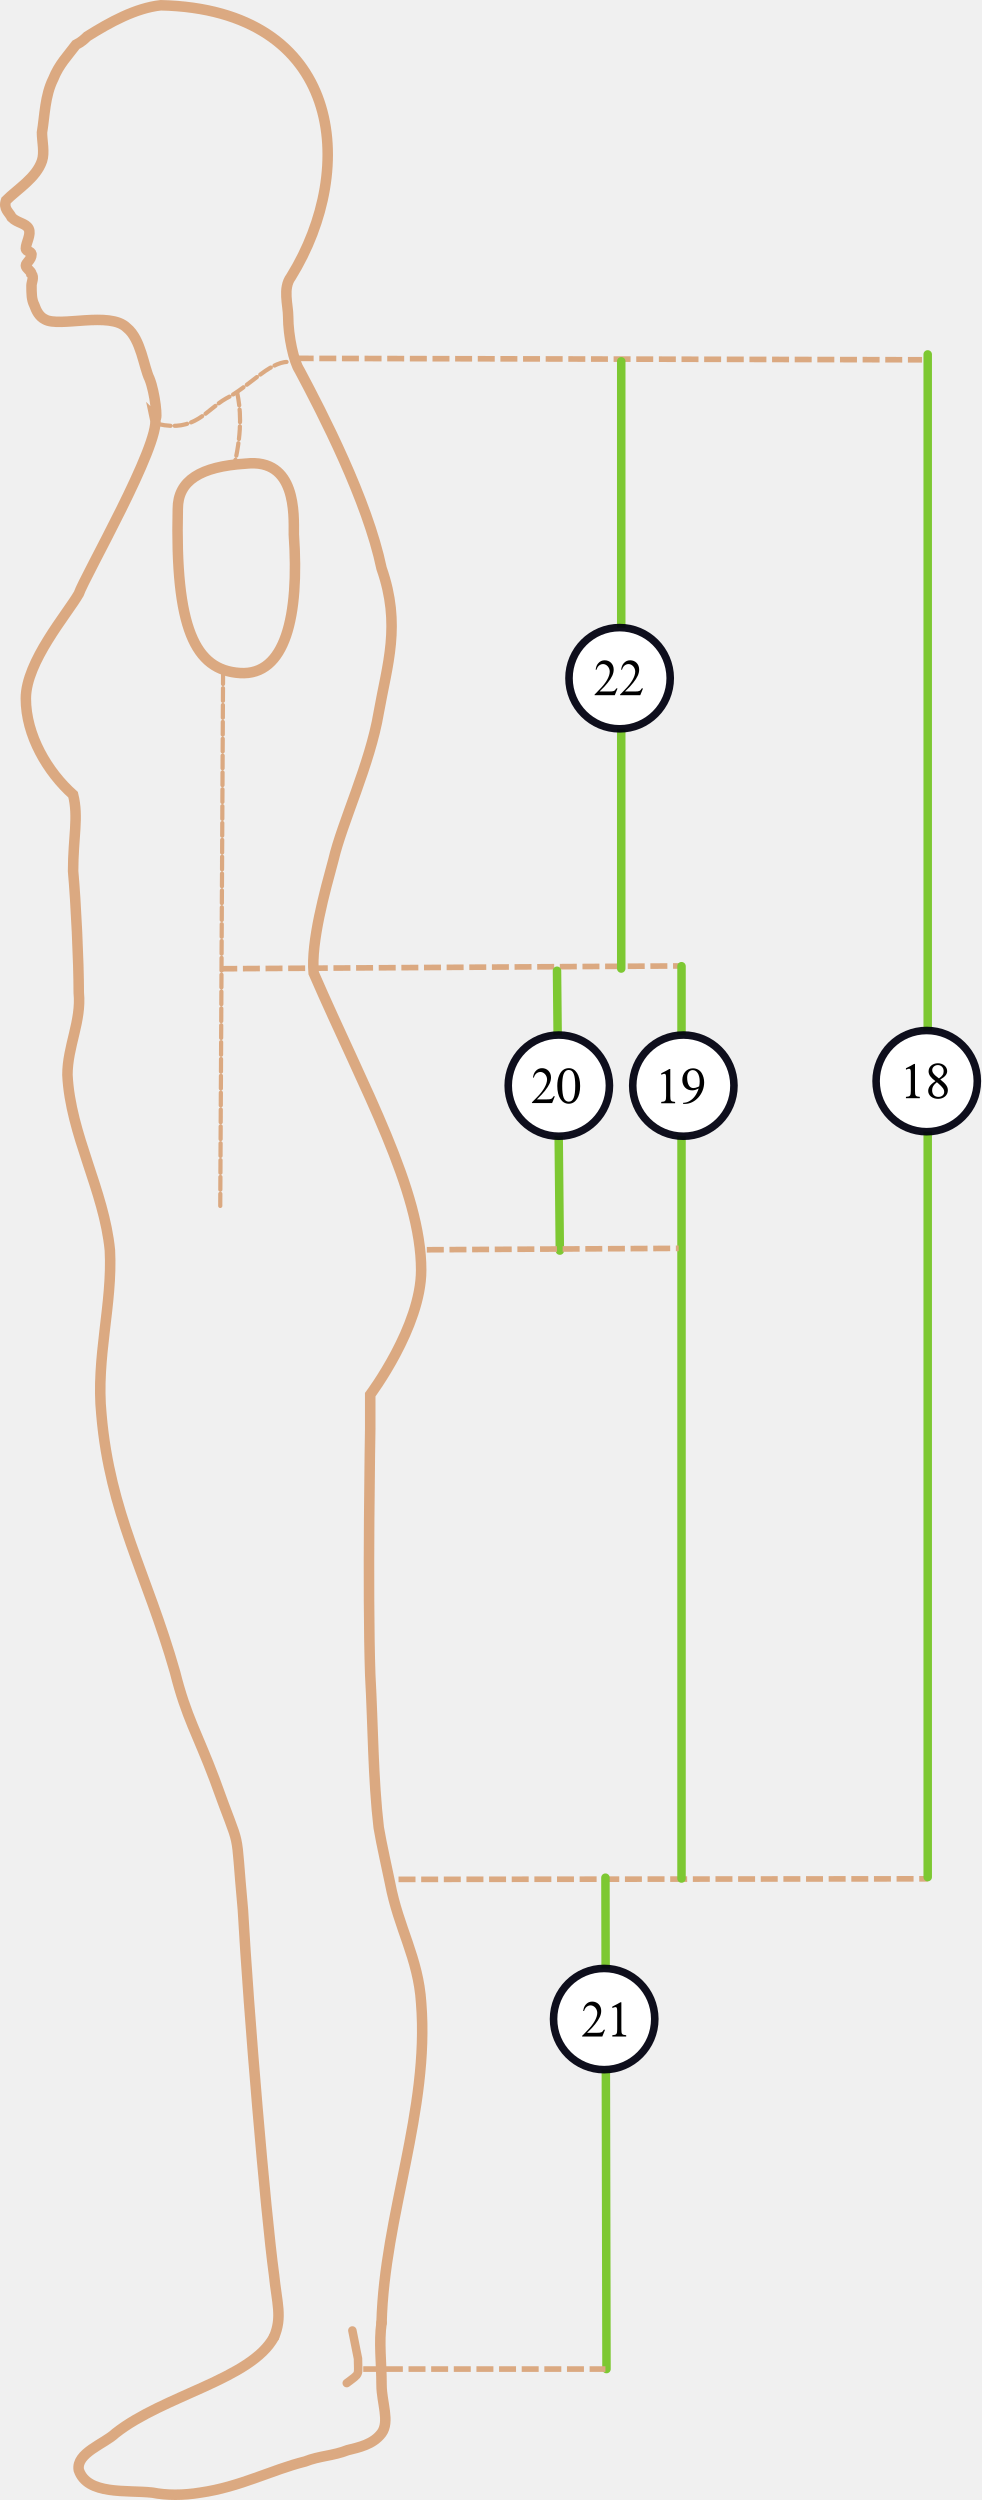
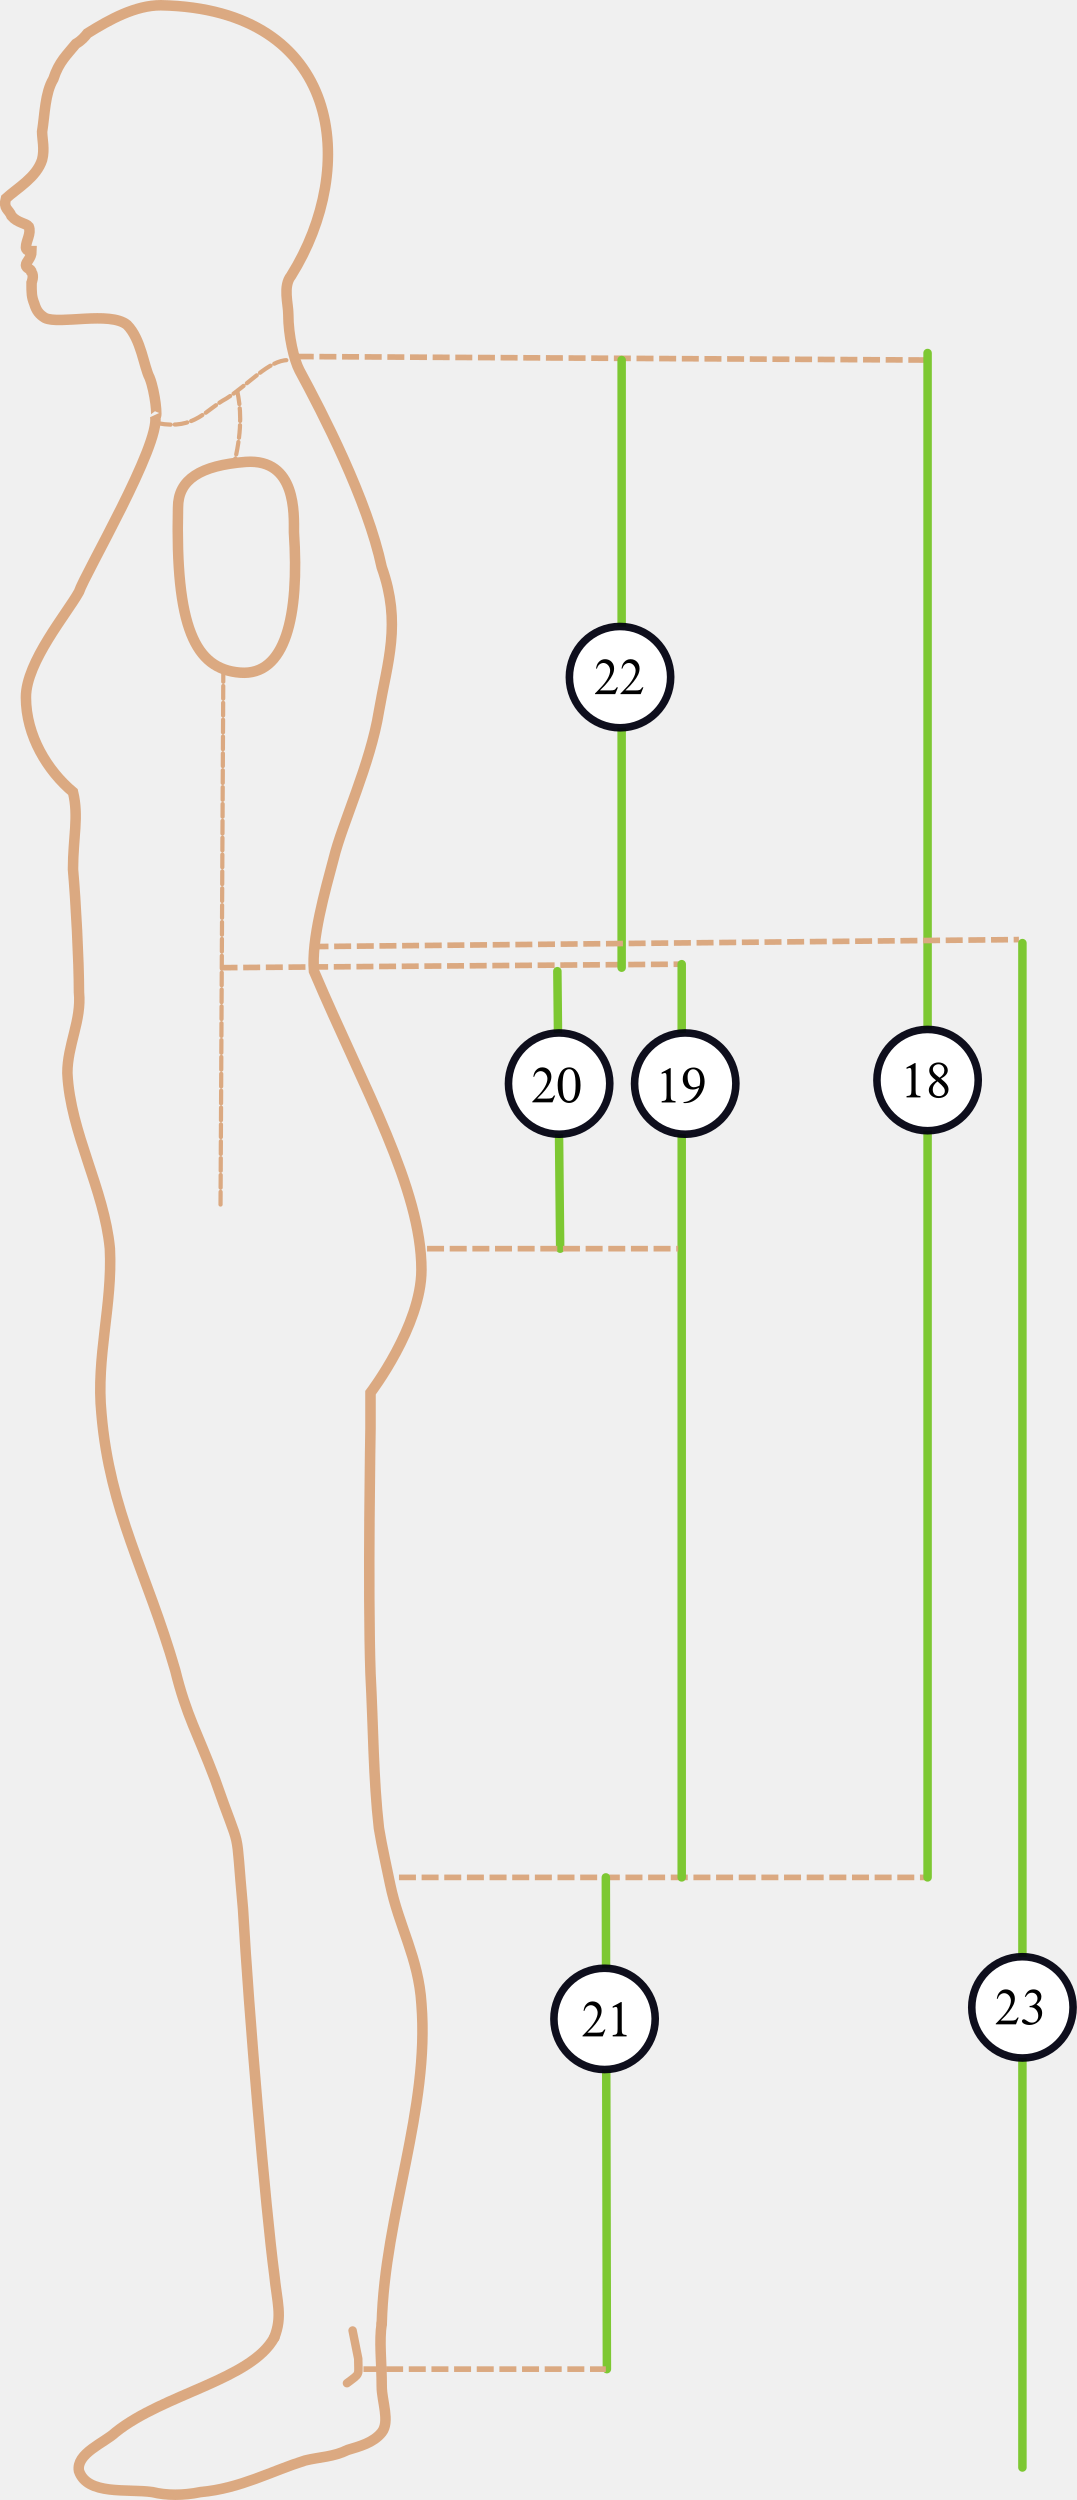
- <svg xmlns="http://www.w3.org/2000/svg" width="279.515" height="712.238" id="svg5309" version="1.1">
-   <defs id="defs5311" />
-   <g id="layer1" transform="translate(-200.2427,-127.6717)">
-     <g style="display:inline" id="g7295" transform="matrix(0.8062,0,0,0.8062,-595.6113,68.60985)">
-       <path id="path3833-4-0-8-2-6-6-9-6-7-1-9-9-4-7-9-3" d="m 1128,737.4 187,-0.2" style="fill:none;stroke:#dba981;stroke-width:2;stroke-linecap:butt;stroke-linejoin:miter;stroke-miterlimit:4;stroke-opacity:1;stroke-dasharray:6, 2;stroke-dashoffset:0" />
-       <path id="path3992-4-65-7" d="m 1043,223.1 c 13,3 17,-5 24,-9 8,-4 15,-12.8 22,-13" style="fill:none;stroke:#dba981;stroke-width:1.489;stroke-linecap:round;stroke-linejoin:round;stroke-miterlimit:4;stroke-opacity:1;stroke-dasharray:4.467, 1.489;stroke-dashoffset:0" />
-       <path id="path6025" d="m 1122,894.1 c -1,7 0,14 0,22 0,6 3,13 0,17 -3,4 -8,5 -12,6 -5,2 -10,2 -15,4 -12,3 -23,9 -37,11 -6,1 -12,1 -17,0 -9,-1 -23,1 -26,-8 -1,-6 9,-9.2 13,-13 17,-13.4 48,-19.1 56,-34" style="fill:none;stroke:#dba981;stroke-width:3.721;stroke-linecap:round;stroke-linejoin:miter;stroke-miterlimit:4;stroke-opacity:1;stroke-dasharray:none" />
-       <path id="path8572" d="m 1084,899.1 c 3,-7 1,-12 0,-22 -3,-22 -9,-93 -11,-129 -3,-32.2 0,-18 -10,-46 -6,-16 -10,-22 -14,-38 -10,-35 -23,-56 -26,-91 -2,-20 4,-39 3,-58 -2,-21 -14,-41 -15,-62 0,-10 5,-19 4,-29 0,-11 -1,-32 -2,-43 0,-12 2,-19 0,-27 -9,-8 -16.7,-21 -16.7,-34 0,-13 14.7,-30 18.7,-37 2,-6 29,-53 27,-62 1,1 0,-9 -2,-14 -2,-4 -3,-14 -8,-18 -6,-6 -24,0 -29,-3 -2,-1 -3,-3 -3.7,-5 -1,-2 -1,-4 -1,-7 0,-1 1,-3 0,-4 0,-1 -2,-2 -2,-3 0,-1 2,-2 2,-4 0,-1 -2,-1 -2,-2 0,-2 2,-5 1,-7 -1,-2 -4,-2 -6,-4 -1,-2 -3,-3 -2,-6 4,-4 10.7,-8 12.7,-14 1,-3 0,-7 0,-10 1,-6 1,-13 4,-19 2,-5.02 5,-8.02 8,-12.02 2,-1 3,-2 4,-2.96 8,-5 17,-10 26,-11 64,1.5 70,57.18 46,95.98 -3,4 -1,10 -1,14 0,7 2,16 4,19 8,15 24,46 29,70 7,20 2,34 -1,51 -3,18 -13,39 -16,52 -3,11 -8,29 -7,40 18,41.4 38,76.8 38,105 0,20 -18,44 -18,44 l 0,12 c 0,0 -1,57 0,87 1,18 1,37 3,54 1,6 3,14.6 4,19.6 3,16 10,26.4 11,42.4 3,38 -13,75 -14,113" style="fill:none;stroke:#dba981;stroke-width:3.721;stroke-linecap:round;stroke-linejoin:miter;stroke-miterlimit:4;stroke-opacity:1;stroke-dasharray:none" />
-       <path id="path3009-6-3-6" d="m 1050,253.1 c -1,42 6,57 22,58 16,1 21,-20 19,-49 0,-7 1,-27 -17,-25 -16,1 -24,6 -24,16 z" style="fill:none;stroke:#dba981;stroke-width:3.721;stroke-linecap:round;stroke-linejoin:miter;stroke-miterlimit:4;stroke-opacity:1;stroke-dasharray:none" />
-       <path id="path3992-4-9-7-2" d="m 1071,212.1 c 1,5 2,12.4 -1,25.4" style="fill:none;stroke:#dba981;stroke-width:1.489;stroke-linecap:round;stroke-linejoin:round;stroke-miterlimit:4;stroke-opacity:1;stroke-dasharray:4.467, 1.489;stroke-dashoffset:0" />
-       <path id="path3833-4-0-8-2-6-6-9-6-7-1-9-9-4-7-9-0" d="m 1092,199.9 221,0.5" style="fill:none;stroke:#dba981;stroke-width:2;stroke-linecap:butt;stroke-linejoin:miter;stroke-miterlimit:4;stroke-opacity:1;stroke-dasharray:6, 2;stroke-dashoffset:0" />
-       <path style="fill:none;stroke:#7dc832;stroke-width:3;stroke-linecap:round;stroke-linejoin:miter;stroke-miterlimit:4;stroke-opacity:1;stroke-dasharray:none;marker-start:url(#marker7359);marker-end:url(#marker7359)" d="m 1315,736.6 0,-538.1" id="path7494-1-6-3-5-8-3-9-5-7-2-4-60-0-3-9-7" />
-       <path style="color:#000000;fill:#ffffff;fill-opacity:1;stroke:#00000f;stroke-width:3;stroke-linecap:round;stroke-linejoin:miter;stroke-miterlimit:4;stroke-opacity:0.941;stroke-dasharray:none;stroke-dashoffset:0;marker:none;visibility:visible;display:inline;overflow:visible;enable-background:accumulate" id="path4050-8-0-9-9-5-9-1-2-36-7-2-2-7-7-3-9-3" d="m 77.75,50.32 c 0,11.046 -8.954,20 -20,20 -11.046,0 -20,-8.954 -20,-20 0,-11.046 8.954,-20 20,-20 11.005,0 19.943,8.891 20,19.896" transform="matrix(0.8943,0,0,0.8943,1263,410.3)" />
-       <text xml:space="preserve" style="font-size:18px;font-style:normal;font-variant:normal;font-weight:normal;font-stretch:normal;text-align:start;line-height:125%;letter-spacing:0px;word-spacing:0px;writing-mode:lr-tb;text-anchor:start;fill:#000000;fill-opacity:1;stroke:none;font-family:Standard Symbols L;-inkscape-font-specification:Standard Symbols L" x="1305.2" y="461.336" id="text16558-2">
-         <tspan id="tspan16560-2" x="1305.2" y="461.336">18</tspan>
-       </text>
-       <path id="path3833-4-0-8-2-6-6-9-6-7-1-9-9-4-7-9-1" d="m 1065,415.6 163,-1" style="fill:none;stroke:#dba981;stroke-width:2;stroke-linecap:butt;stroke-linejoin:miter;stroke-miterlimit:4;stroke-opacity:1;stroke-dasharray:6, 2;stroke-dashoffset:0" />
-       <path style="fill:none;stroke:#7dc832;stroke-width:3;stroke-linecap:round;stroke-linejoin:miter;stroke-miterlimit:4;stroke-opacity:1;stroke-dasharray:none;marker-start:url(#marker7359);marker-end:url(#marker7359)" d="m 1228,737.1 0,-322.4" id="path7494-1-6-3-5-8-3-9-5-7-2-4-60-0-3-9-7-9" />
-       <path style="color:#000000;fill:#ffffff;fill-opacity:1;stroke:#00000f;stroke-width:3;stroke-linecap:round;stroke-linejoin:miter;stroke-miterlimit:4;stroke-opacity:0.941;stroke-dasharray:none;stroke-dashoffset:0;marker:none;visibility:visible;display:inline;overflow:visible;enable-background:accumulate" id="path4050-8-0-9-9-5-9-1-2-36-7-2-2-7-7-3-9-3-9" d="m 77.75,50.32 c 0,11.046 -8.954,20 -20,20 -11.046,0 -20,-8.954 -20,-20 0,-11.046 8.954,-20 20,-20 11.005,0 19.943,8.891 20,19.896" transform="matrix(0.8943,0,0,0.8943,1177,411.9)" />
-       <text xml:space="preserve" style="font-size:18px;font-style:normal;font-variant:normal;font-weight:normal;font-stretch:normal;text-align:start;line-height:125%;letter-spacing:0px;word-spacing:0px;writing-mode:lr-tb;text-anchor:start;fill:#000000;fill-opacity:1;stroke:none;font-family:Standard Symbols L;-inkscape-font-specification:Standard Symbols L" x="1218.722" y="463.125" id="text16558-2-2">
-         <tspan id="tspan16560-2-6" x="1218.722" y="463.125">19</tspan>
-       </text>
-       <path id="path3833-4-0-8-2-6-35-8-8" d="m 1066,310.5 -1,188.9" style="fill:none;stroke:#dba981;stroke-width:1.489;stroke-linecap:round;stroke-linejoin:miter;stroke-miterlimit:4;stroke-opacity:1;stroke-dasharray:4.467, 1.489;stroke-dashoffset:0;display:inline" />
-       <path id="path7494-1-6-3-5-8-3-9-0-5-6" d="m 1185,515.2 -1,-98.9" style="fill:none;stroke:#7dc832;stroke-width:3;stroke-linecap:round;stroke-linejoin:miter;stroke-miterlimit:4;stroke-opacity:1;stroke-dasharray:none;marker-start:url(#marker7359);marker-end:url(#marker7359);display:inline" />
-       <path transform="matrix(0.8943,0,0,0.8943,1133,411.9)" d="m 77.75,50.32 c 0,11.046 -8.954,20 -20,20 -11.046,0 -20,-8.954 -20,-20 0,-11.046 8.954,-20 20,-20 11.005,0 19.943,8.891 20,19.896" id="path4050-8-0-9-9-5-9-72-8-7" style="color:#000000;fill:#ffffff;fill-opacity:1;stroke:#00000f;stroke-width:3;stroke-linecap:round;stroke-linejoin:miter;stroke-miterlimit:4;stroke-opacity:0.941;stroke-dasharray:none;stroke-dashoffset:0;marker:none;visibility:visible;display:inline;overflow:visible;enable-background:accumulate" />
-       <text xml:space="preserve" style="font-size:18px;font-style:normal;font-variant:normal;font-weight:normal;font-stretch:normal;text-align:start;line-height:125%;letter-spacing:0px;word-spacing:0px;writing-mode:lr-tb;text-anchor:start;fill:#000000;fill-opacity:1;stroke:none;display:inline;font-family:Standard Symbols L;-inkscape-font-specification:Standard Symbols L" x="1174.69" y="463.071" id="text9037-9">
-         <tspan id="tspan9039-4" x="1174.69" y="463.071">20</tspan>
-       </text>
-       <path id="path3833-4-0-8-2-6-6-9-6-7-1-9-9-4-7-9-1-8" d="m 1138,514.9 89,-0.5" style="fill:none;stroke:#dba981;stroke-width:2;stroke-linecap:butt;stroke-linejoin:miter;stroke-miterlimit:4;stroke-opacity:1;stroke-dasharray:6, 2;stroke-dashoffset:0;display:inline" />
-     </g>
-     <path id="path6129-6" d="m 300.629,791.61 1.6,8 c 0,5 0.8,4 -3.2,7" style="fill:none;stroke:#dba981;stroke-width:2.418;stroke-linecap:round;stroke-linejoin:miter;stroke-miterlimit:4;stroke-opacity:1;stroke-dasharray:none;display:inline" />
-     <path id="path7494-1-6-3-5-8-3-9-0-5-6-1" d="m 373.029,802.61 -0.3,-140" style="fill:none;stroke:#7dc832;stroke-width:2.419;stroke-linecap:round;stroke-linejoin:miter;stroke-miterlimit:4;stroke-opacity:1;stroke-dasharray:none;marker-start:url(#marker7359);marker-end:url(#marker7359);display:inline" />
-     <path transform="matrix(0.721,0,0,0.721,330.7287,666.6099)" d="m 77.75,50.32 c 0,11.046 -8.954,20 -20,20 -11.046,0 -20,-8.954 -20,-20 0,-11.046 8.954,-20 20,-20 11.005,0 19.943,8.891 20,19.896" id="path4050-8-0-9-9-5-9-72-8-7-8" style="color:#000000;fill:#ffffff;fill-opacity:1;stroke:#00000f;stroke-width:3;stroke-linecap:round;stroke-linejoin:miter;stroke-miterlimit:4;stroke-opacity:0.941;stroke-dasharray:none;stroke-dashoffset:0;marker:none;visibility:visible;display:inline;overflow:visible;enable-background:accumulate" />
-     <text xml:space="preserve" style="font-size:14.512px;font-style:normal;font-variant:normal;font-weight:normal;font-stretch:normal;text-align:start;line-height:125%;letter-spacing:0px;word-spacing:0px;writing-mode:lr-tb;text-anchor:start;fill:#000000;fill-opacity:1;stroke:none;display:inline;font-family:Standard Symbols L;-inkscape-font-specification:Standard Symbols L" x="365.727" y="707.868" id="text9037-9-9">
-       <tspan id="tspan9039-4-0" x="365.727" y="707.868">21</tspan>
+ <svg xmlns="http://www.w3.org/2000/svg" width="86.525mm" height="200.873mm" viewBox="0 0 306.585 711.754" id="svg6365" version="1.1">
+   <defs id="defs6367" />
+   <g id="layer1" transform="translate(-192.422,-147.914)">
+     <path style="display:inline;fill:none;stroke:#dba981;stroke-width:1.612;stroke-linecap:butt;stroke-linejoin:miter;stroke-miterlimit:4;stroke-dasharray:4.837, 1.612;stroke-dashoffset:0;stroke-opacity:1" d="m 306.005,682.414 150.5,0" id="path3833-4-0-8-2-6-6-9-6-7-1-9-9-4-7-9-3" />
+     <path style="display:inline;fill:none;stroke:#dba981;stroke-width:1.2;stroke-linecap:round;stroke-linejoin:round;stroke-miterlimit:4;stroke-dasharray:3.601, 1.2;stroke-dashoffset:0;stroke-opacity:1" d="m 237.405,268.414 c 10.5,2 13.7,-4 19.4,-7 6.4,-4 12.1,-11 17.7,-11" id="path3992-4-65-7" />
+     <path style="display:inline;fill:none;stroke:#dba981;stroke-width:3;stroke-linecap:round;stroke-linejoin:miter;stroke-miterlimit:4;stroke-dasharray:none;stroke-opacity:1" d="m 301.105,809.414 c -0.8,5 0,11 0,18 0,4 2.4,10 0,13 -2.4,3 -6.4,4 -9.7,5 -4,2 -8,2 -12.1,3 -9.6,3 -18.5,8 -29.8,9 -4.8,1 -9.7,1 -13.7,0 -7.2,-1 -18.5,1 -20.9,-6 -0.9,-5 7.2,-8 10.4,-11 13.7,-11 38.7,-15 45.2,-27" id="path6025" />
+     <path style="display:inline;fill:none;stroke:#dba981;stroke-width:3;stroke-linecap:round;stroke-linejoin:miter;stroke-miterlimit:4;stroke-dasharray:none;stroke-opacity:1" d="m 270.505,813.414 c 2.4,-6 0.8,-10 0,-18 -2.4,-18 -7.3,-75 -8.9,-104 -2.4,-26 0,-14 -8,-37 -4.9,-13 -8.1,-18 -11.3,-31 -8.1,-28 -18.6,-45 -21,-73 -1.6,-16 3.2,-31 2.4,-47 -1.6,-17 -11.3,-33 -12.1,-50 0,-8 4.1,-15 3.3,-23 0,-9 -0.9,-26 -1.7,-35 0,-9 1.7,-15 0,-22 -7.2,-6 -13.4,-16 -13.4,-27 0,-10 11.8,-24 15.1,-30 1.6,-5 23.3,-42 21.7,-50 0.8,1 0,-7 -1.6,-11 -1.6,-3 -2.4,-11 -6.4,-15 -4.9,-4 -19.4,0 -23.4,-2 -1.6,-1 -2.4,-2 -3,-4 -0.8,-2 -0.8,-3 -0.8,-6 0,0 0.8,-2 0,-3 0,-1 -1.6,-1 -1.6,-2 0,-1 1.6,-2 1.6,-4 0,0 -1.6,0 -1.6,-1 0,-2 1.6,-4 0.8,-6 -0.8,-1 -3.2,-1 -4.9,-3 -0.8,-2 -2.4,-2 -1.6,-5 3.3,-3 8.7,-6 10.3,-11 0.8,-3 0,-6 0,-8 0.8,-5 0.8,-11 3.2,-15 1.6,-5 4,-7 6.4,-10 1.7,-1 2.5,-2 3.3,-3 6.4,-4 13.7,-8 20.9,-8 51.6,1 56.5,46 37.1,77 -2.4,3 -0.8,8 -0.8,11 0,6 1.6,13 3.2,16 6.5,12 19.4,37 23.4,56 5.7,16 1.6,27 -0.8,41 -2.4,15 -10.5,32 -12.9,42 -2.4,9 -6.4,23 -5.6,32 14.5,34 30.6,62 30.6,85 0,16 -14.5,35 -14.5,35 l 0,10 c 0,0 -0.8,46 0,70 0.8,15 0.8,30 2.4,44 0.8,5 2.4,12 3.2,16 2.5,12 8.1,21 8.9,34 2.4,30 -10.5,60 -11.3,91" id="path8572" />
+     <path style="display:inline;fill:none;stroke:#dba981;stroke-width:3;stroke-linecap:round;stroke-linejoin:miter;stroke-miterlimit:4;stroke-dasharray:none;stroke-opacity:1" d="m 243.105,292.414 c -0.8,34 4.8,46 17.7,47 12.9,1 16.9,-16 15.3,-40 0,-5 0.8,-21 -13.7,-20 -12.9,1 -19.3,5 -19.3,13 z" id="path3009-6-3-6" />
+     <path style="display:inline;fill:none;stroke:#dba981;stroke-width:1.2;stroke-linecap:round;stroke-linejoin:round;stroke-miterlimit:4;stroke-dasharray:3.601, 1.2;stroke-dashoffset:0;stroke-opacity:1" d="m 260.005,259.414 c 0.8,4 1.6,10 -0.8,20" id="path3992-4-9-7-2" />
+     <path style="display:inline;fill:none;stroke:#dba981;stroke-width:1.612;stroke-linecap:butt;stroke-linejoin:miter;stroke-miterlimit:4;stroke-dasharray:4.837, 1.612;stroke-dashoffset:0;stroke-opacity:1" d="m 276.905,249.414 178.6,1" id="path3833-4-0-8-2-6-6-9-6-7-1-9-9-4-7-9-0" />
+     <path id="path7494-1-6-3-5-8-3-9-5-7-2-4-60-0-3-9-7" d="m 456.505,682.414 0,-434" style="display:inline;fill:none;stroke:#7dc832;stroke-width:2.419;stroke-linecap:round;stroke-linejoin:miter;stroke-miterlimit:4;stroke-dasharray:none;stroke-opacity:1;marker-start:url(#marker7359);marker-end:url(#marker7359)" />
+     <path d="m 470.925,455.414 a 14.42,14.42 0 0 1 -14.401,14.42 14.42,14.42 0 0 1 -14.439,-14.383 14.42,14.42 0 0 1 14.364,-14.457 14.42,14.42 0 0 1 14.476,14.345" id="path4050-8-0-9-9-5-9-1-2-36-7-2-2-7-7-3-9-3" style="color:#000000;display:inline;overflow:visible;visibility:visible;fill:#ffffff;fill-opacity:1;stroke:#00000f;stroke-width:2.163;stroke-linecap:round;stroke-linejoin:miter;stroke-miterlimit:4;stroke-dasharray:none;stroke-dashoffset:0;stroke-opacity:0.941;marker:none;enable-background:accumulate" />
+     <text id="text16558-2" y="460.343" x="448.818" style="font-style:normal;font-variant:normal;font-weight:normal;font-stretch:normal;font-size:14.512px;line-height:125%;font-family:'Standard Symbols L';-inkscape-font-specification:'Standard Symbols L';text-align:start;letter-spacing:0px;word-spacing:0px;writing-mode:lr-tb;text-anchor:start;display:inline;fill:#000000;fill-opacity:1;stroke:none" xml:space="preserve">
+       <tspan y="460.343" x="448.818" id="tspan16560-2">18</tspan>
    </text>
-     <path id="path3833-4-0-8-2-6-6-9-6-7-1-9-9-4-7-9-1-8-9" d="m 303.729,802.61 69,0" style="fill:none;stroke:#dba981;stroke-width:1.612;stroke-linecap:butt;stroke-linejoin:miter;stroke-miterlimit:4;stroke-opacity:1;stroke-dasharray:4.837, 1.612;stroke-dashoffset:0;display:inline" />
-     <path style="fill:none;stroke:#7dc832;stroke-width:2.419;stroke-linecap:round;stroke-linejoin:miter;stroke-miterlimit:4;stroke-opacity:1;stroke-dasharray:none;marker-start:url(#marker7359);marker-end:url(#marker7359);display:inline" d="m 377.229,403.61 0,-173" id="path7494-1-6-3-5-8-3-9-5-7-2-4-60-0-3-9-7-0" />
-     <path style="color:#000000;fill:#ffffff;fill-opacity:1;stroke:#00000f;stroke-width:3;stroke-linecap:round;stroke-linejoin:miter;stroke-miterlimit:4;stroke-opacity:0.941;stroke-dasharray:none;stroke-dashoffset:0;marker:none;visibility:visible;display:inline;overflow:visible;enable-background:accumulate" id="path4050-8-0-9-9-5-9-1-2-36-7-2-2-7-7-3-9-3-8" d="m 77.75,50.32 c 0,11.046 -8.954,20 -20,20 -11.046,0 -20,-8.954 -20,-20 0,-11.046 8.954,-20 20,-20 11.005,0 19.943,8.891 20,19.896" transform="matrix(0.721,0,0,0.721,335.1287,284.6098)" />
-     <text xml:space="preserve" style="font-size:14.512px;font-style:normal;font-variant:normal;font-weight:normal;font-stretch:normal;text-align:start;line-height:125%;letter-spacing:0px;word-spacing:0px;writing-mode:lr-tb;text-anchor:start;fill:#000000;fill-opacity:1;stroke:none;display:inline;font-family:Standard Symbols L;-inkscape-font-specification:Standard Symbols L" x="369.281" y="325.735" id="text16558-2-7">
-       <tspan id="tspan16560-2-65" x="369.281" y="325.735">22</tspan>
+     <path style="display:inline;fill:none;stroke:#dba981;stroke-width:1.612;stroke-linecap:butt;stroke-linejoin:miter;stroke-miterlimit:4;stroke-dasharray:4.837, 1.612;stroke-dashoffset:0;stroke-opacity:1" d="m 255.205,423.414 131.3,-1" id="path3833-4-0-8-2-6-6-9-6-7-1-9-9-4-7-9-1" />
+     <path id="path7494-1-6-3-5-8-3-9-5-7-2-4-60-0-3-9-7-9" d="m 386.505,682.414 0,-260" style="display:inline;fill:none;stroke:#7dc832;stroke-width:2.419;stroke-linecap:round;stroke-linejoin:miter;stroke-miterlimit:4;stroke-dasharray:none;stroke-opacity:1;marker-start:url(#marker7359);marker-end:url(#marker7359)" />
+     <path d="m 401.925,456.414 a 14.42,14.42 0 0 1 -14.401,14.42 14.42,14.42 0 0 1 -14.439,-14.383 14.42,14.42 0 0 1 14.364,-14.457 14.42,14.42 0 0 1 14.476,14.345" id="path4050-8-0-9-9-5-9-1-2-36-7-2-2-7-7-3-9-3-9" style="color:#000000;display:inline;overflow:visible;visibility:visible;fill:#ffffff;fill-opacity:1;stroke:#00000f;stroke-width:2.163;stroke-linecap:round;stroke-linejoin:miter;stroke-miterlimit:4;stroke-dasharray:none;stroke-dashoffset:0;stroke-opacity:0.941;marker:none;enable-background:accumulate" />
+     <text id="text16558-2-2" y="461.786" x="379.098" style="font-style:normal;font-variant:normal;font-weight:normal;font-stretch:normal;font-size:14.512px;line-height:125%;font-family:'Standard Symbols L';-inkscape-font-specification:'Standard Symbols L';text-align:start;letter-spacing:0px;word-spacing:0px;writing-mode:lr-tb;text-anchor:start;display:inline;fill:#000000;fill-opacity:1;stroke:none" xml:space="preserve">
+       <tspan y="461.786" x="379.098" id="tspan16560-2-6">19</tspan>
+     </text>
+     <path style="display:inline;fill:none;stroke:#dba981;stroke-width:1.2;stroke-linecap:round;stroke-linejoin:miter;stroke-miterlimit:4;stroke-dasharray:3.601, 1.2;stroke-dashoffset:0;stroke-opacity:1" d="m 256.005,338.414 -0.8,153" id="path3833-4-0-8-2-6-35-8-8" />
+     <path style="display:inline;fill:none;stroke:#7dc832;stroke-width:2.419;stroke-linecap:round;stroke-linejoin:miter;stroke-miterlimit:4;stroke-dasharray:none;stroke-opacity:1;marker-start:url(#marker7359);marker-end:url(#marker7359)" d="m 351.905,503.414 -0.8,-79" id="path7494-1-6-3-5-8-3-9-0-5-6" />
+     <path style="color:#000000;display:inline;overflow:visible;visibility:visible;fill:#ffffff;fill-opacity:1;stroke:#00000f;stroke-width:2.163;stroke-linecap:round;stroke-linejoin:miter;stroke-miterlimit:4;stroke-dasharray:none;stroke-dashoffset:0;stroke-opacity:0.941;marker:none;enable-background:accumulate" id="path4050-8-0-9-9-5-9-72-8-7" d="m 366.025,456.414 a 14.42,14.42 0 0 1 -14.401,14.42 14.42,14.42 0 0 1 -14.439,-14.383 14.42,14.42 0 0 1 14.364,-14.457 14.42,14.42 0 0 1 14.476,14.345" />
+     <text id="text9037-9" y="461.742" x="343.6" style="font-style:normal;font-variant:normal;font-weight:normal;font-stretch:normal;font-size:14.512px;line-height:125%;font-family:'Standard Symbols L';-inkscape-font-specification:'Standard Symbols L';text-align:start;letter-spacing:0px;word-spacing:0px;writing-mode:lr-tb;text-anchor:start;display:inline;fill:#000000;fill-opacity:1;stroke:none" xml:space="preserve">
+       <tspan y="461.742" x="343.6" id="tspan9039-4">20</tspan>
+     </text>
+     <path style="display:inline;fill:none;stroke:#dba981;stroke-width:1.612;stroke-linecap:butt;stroke-linejoin:miter;stroke-miterlimit:4;stroke-dasharray:4.837, 1.612;stroke-dashoffset:0;stroke-opacity:1" d="m 314.005,503.414 71.5,0" id="path3833-4-0-8-2-6-6-9-6-7-1-9-9-4-7-9-1-8" />
+     <path id="path6129-6" d="m 292.805,811.414 1.6,8 c 0,5 0.8,4 -3.2,7" style="display:inline;fill:none;stroke:#dba981;stroke-width:2.418;stroke-linecap:round;stroke-linejoin:miter;stroke-miterlimit:4;stroke-dasharray:none;stroke-opacity:1" />
+     <path id="path7494-1-6-3-5-8-3-9-0-5-6-1" d="m 365.205,822.414 -0.3,-140" style="display:inline;fill:none;stroke:#7dc832;stroke-width:2.419;stroke-linecap:round;stroke-linejoin:miter;stroke-miterlimit:4;stroke-dasharray:none;stroke-opacity:1;marker-start:url(#marker7359);marker-end:url(#marker7359)" />
+     <path d="m 378.963,722.695 a 14.42,14.42 0 0 1 -14.401,14.42 14.42,14.42 0 0 1 -14.439,-14.383 14.42,14.42 0 0 1 14.364,-14.457 14.42,14.42 0 0 1 14.476,14.345" id="path4050-8-0-9-9-5-9-72-8-7-8" style="color:#000000;display:inline;overflow:visible;visibility:visible;fill:#ffffff;fill-opacity:1;stroke:#00000f;stroke-width:2.163;stroke-linecap:round;stroke-linejoin:miter;stroke-miterlimit:4;stroke-dasharray:none;stroke-dashoffset:0;stroke-opacity:0.941;marker:none;enable-background:accumulate" />
+     <text xml:space="preserve" style="font-style:normal;font-variant:normal;font-weight:normal;font-stretch:normal;font-size:14.512px;line-height:125%;font-family:'Standard Symbols L';-inkscape-font-specification:'Standard Symbols L';text-align:start;letter-spacing:0px;word-spacing:0px;writing-mode:lr-tb;text-anchor:start;display:inline;fill:#000000;fill-opacity:1;stroke:none" x="357.904" y="727.672" id="text9037-9-9">
+       <tspan id="tspan9039-4-0" x="357.904" y="727.672">21</tspan>
+     </text>
+     <path id="path3833-4-0-8-2-6-6-9-6-7-1-9-9-4-7-9-1-8-9" d="m 295.905,822.414 69,0" style="display:inline;fill:none;stroke:#dba981;stroke-width:1.612;stroke-linecap:butt;stroke-linejoin:miter;stroke-miterlimit:4;stroke-dasharray:4.837, 1.612;stroke-dashoffset:0;stroke-opacity:1" />
+     <path style="display:inline;fill:none;stroke:#7dc832;stroke-width:2.419;stroke-linecap:round;stroke-linejoin:miter;stroke-miterlimit:4;stroke-dasharray:none;stroke-opacity:1;marker-start:url(#marker7359);marker-end:url(#marker7359)" d="m 369.405,423.414 0,-173" id="path7494-1-6-3-5-8-3-9-5-7-2-4-60-0-3-9-7-0" />
+     <path style="color:#000000;display:inline;overflow:visible;visibility:visible;fill:#ffffff;fill-opacity:1;stroke:#00000f;stroke-width:2.163;stroke-linecap:round;stroke-linejoin:miter;stroke-miterlimit:4;stroke-dasharray:none;stroke-dashoffset:0;stroke-opacity:0.941;marker:none;enable-background:accumulate" id="path4050-8-0-9-9-5-9-1-2-36-7-2-2-7-7-3-9-3-8" d="m 383.363,340.695 a 14.42,14.42 0 0 1 -14.401,14.42 14.42,14.42 0 0 1 -14.439,-14.383 14.42,14.42 0 0 1 14.364,-14.457 14.42,14.42 0 0 1 14.476,14.345" />
+     <text xml:space="preserve" style="font-style:normal;font-variant:normal;font-weight:normal;font-stretch:normal;font-size:14.512px;line-height:125%;font-family:'Standard Symbols L';-inkscape-font-specification:'Standard Symbols L';text-align:start;letter-spacing:0px;word-spacing:0px;writing-mode:lr-tb;text-anchor:start;display:inline;fill:#000000;fill-opacity:1;stroke:none" x="361.458" y="345.539" id="text16558-2-7">
+       <tspan id="tspan16560-2-65" x="361.458" y="345.539">22</tspan>
+     </text>
+     <path style="display:inline;fill:none;stroke:#dba981;stroke-width:1.612;stroke-linecap:butt;stroke-linejoin:miter;stroke-miterlimit:4;stroke-dasharray:4.837, 1.612;stroke-dashoffset:0;stroke-opacity:1" d="m 281.105,417.414 201.4,-2" id="path3833-4-0-8-2-6-6-9-6-7-1-9-9-4-7-9-1-0" />
+     <path id="path7494-1-6-3-5-8-3-9-5-7-2-4-60-0-3-9-7-97" d="m 483.505,850.414 0,-434" style="display:inline;fill:none;stroke:#7dc832;stroke-width:2.419;stroke-linecap:round;stroke-linejoin:miter;stroke-miterlimit:4;stroke-dasharray:none;stroke-opacity:1;marker-start:url(#marker7359);marker-end:url(#marker7359)" />
+     <path d="m 497.925,719.414 a 14.42,14.42 0 0 1 -14.401,14.42 14.42,14.42 0 0 1 -14.439,-14.383 14.42,14.42 0 0 1 14.364,-14.457 14.42,14.42 0 0 1 14.476,14.345" id="path4050-8-0-9-9-5-9-1-2-36-7-2-2-7-7-3-9-3-98" style="color:#000000;display:inline;overflow:visible;visibility:visible;fill:#ffffff;fill-opacity:1;stroke:#00000f;stroke-width:2.163;stroke-linecap:round;stroke-linejoin:miter;stroke-miterlimit:4;stroke-dasharray:none;stroke-dashoffset:0;stroke-opacity:0.941;marker:none;enable-background:accumulate" />
+     <text id="text16558-2-1" y="724.246" x="475.558" style="font-style:normal;font-variant:normal;font-weight:normal;font-stretch:normal;font-size:14.512px;line-height:125%;font-family:'Standard Symbols L';-inkscape-font-specification:'Standard Symbols L';text-align:start;letter-spacing:0px;word-spacing:0px;writing-mode:lr-tb;text-anchor:start;display:inline;fill:#000000;fill-opacity:1;stroke:none" xml:space="preserve">
+       <tspan y="724.246" x="475.558" id="tspan16560-2-2">23</tspan>
    </text>
  </g>
</svg>
